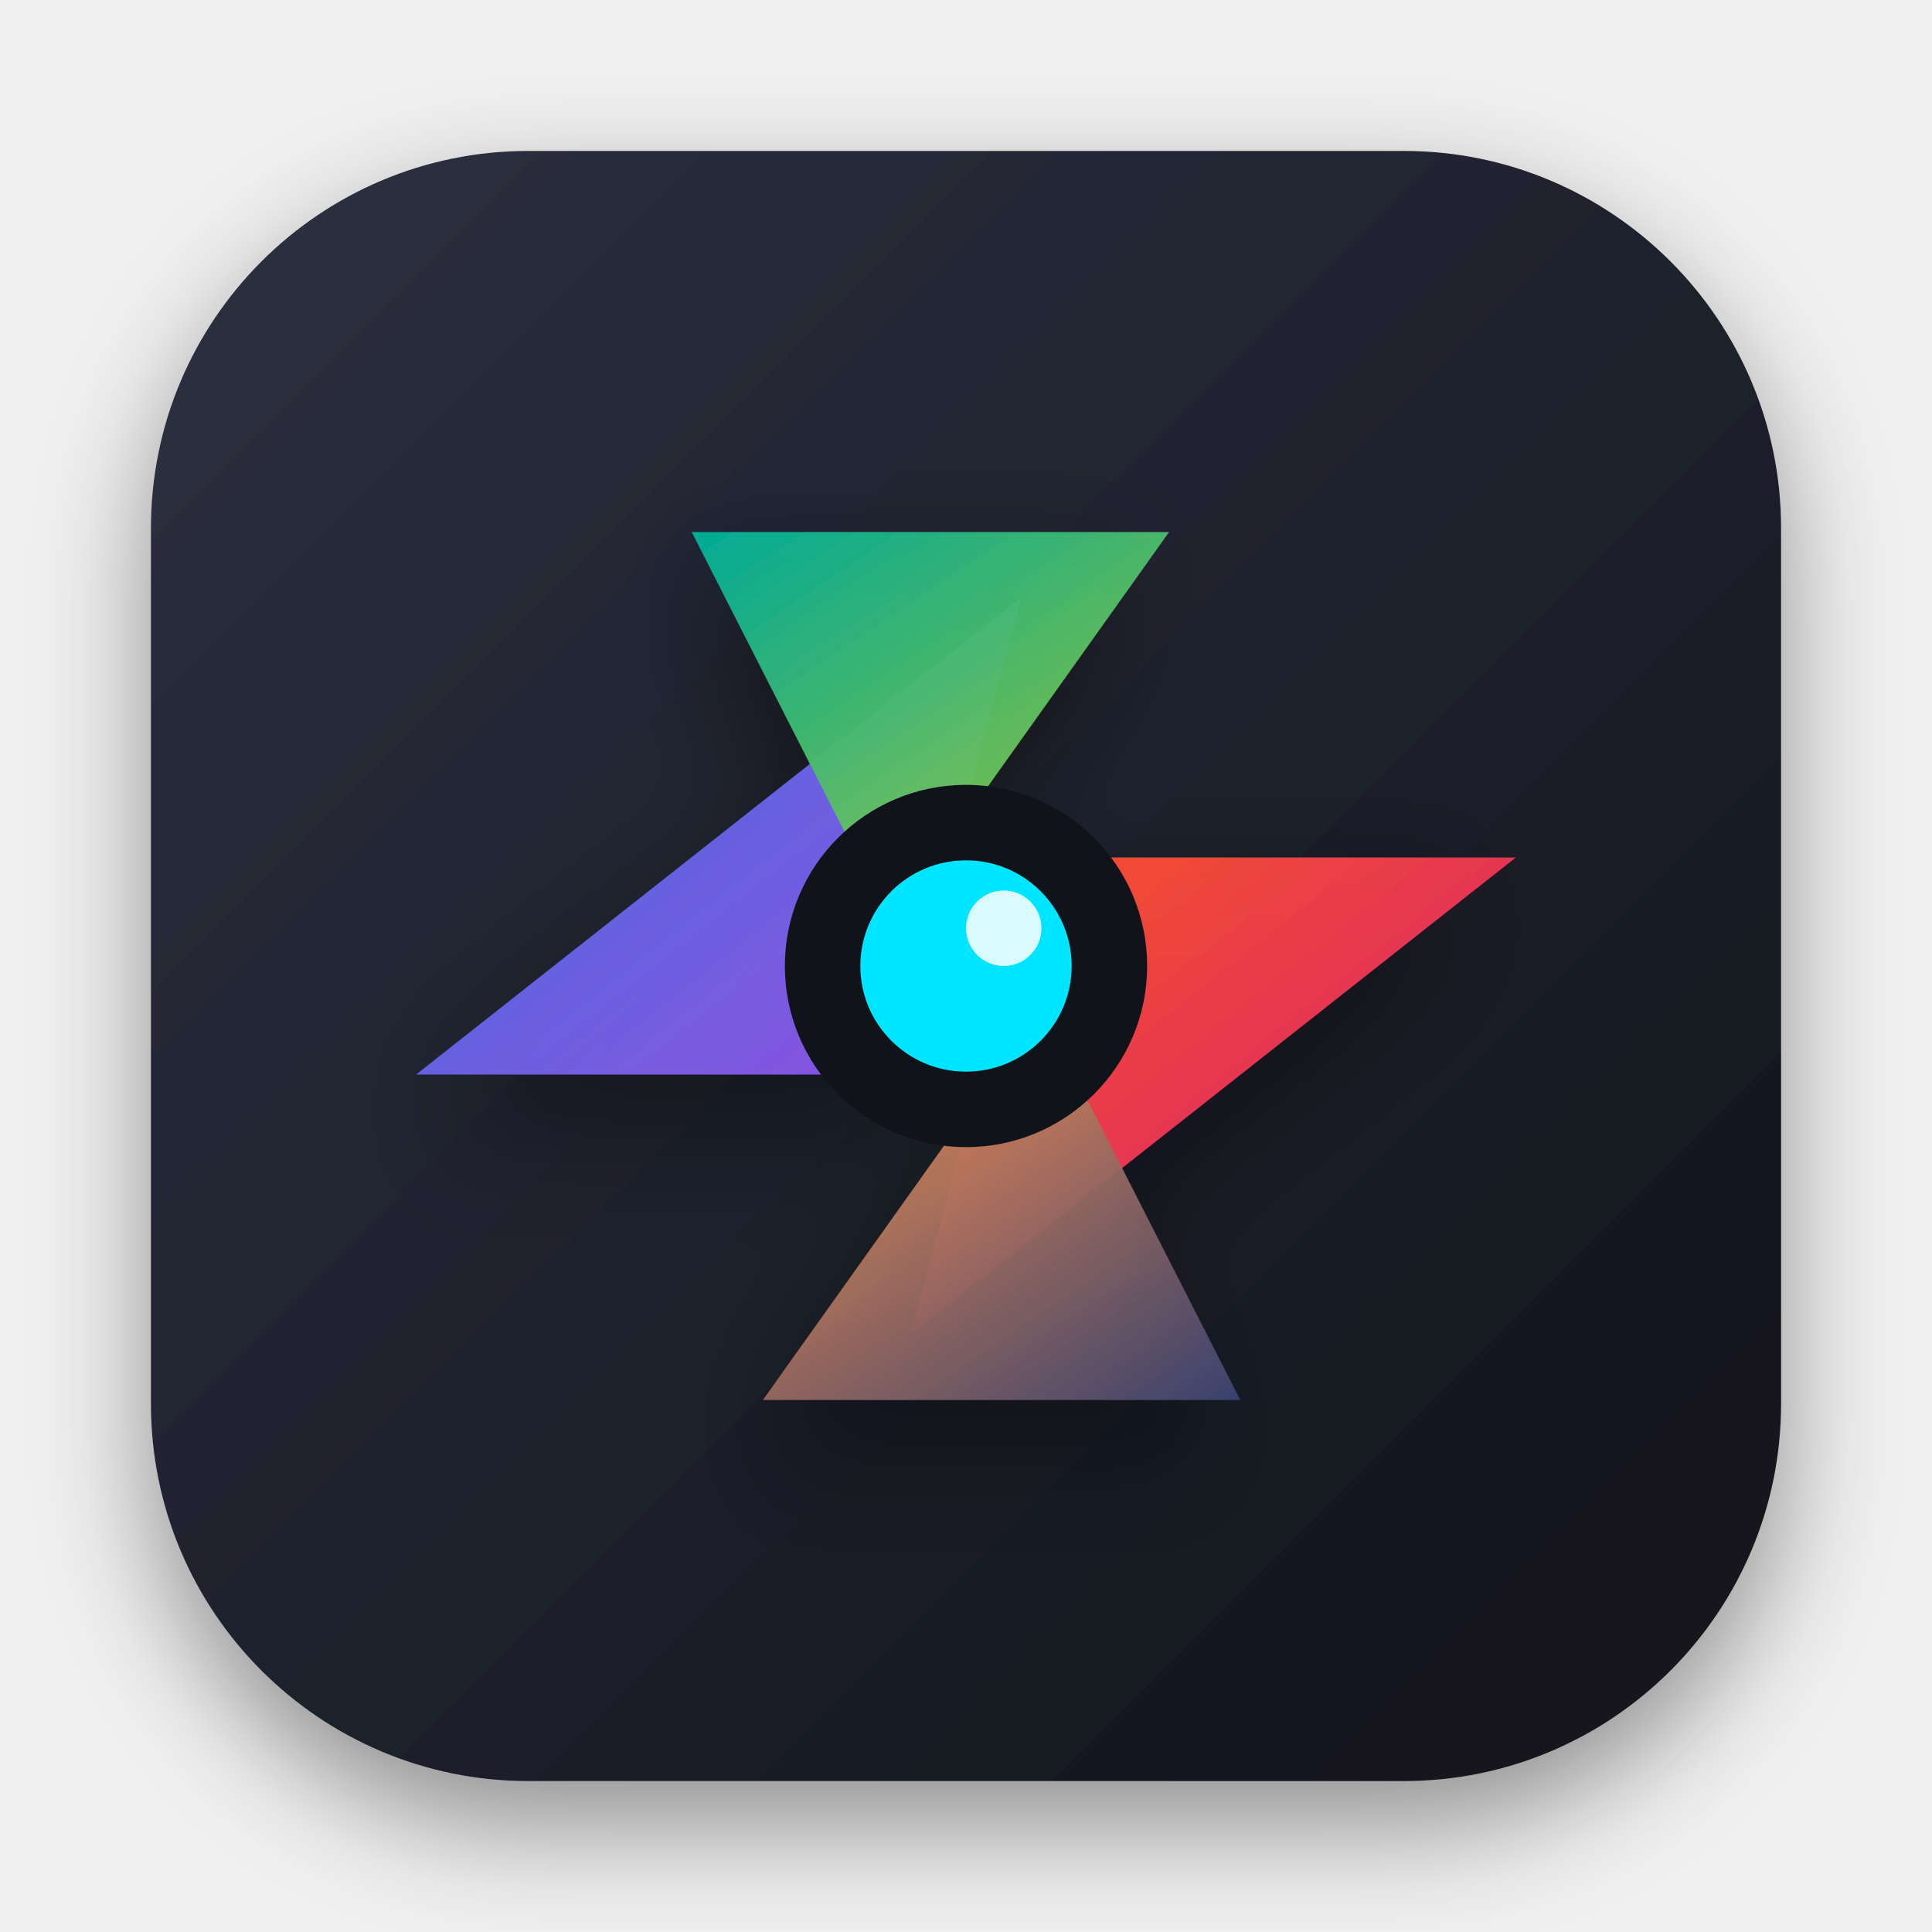
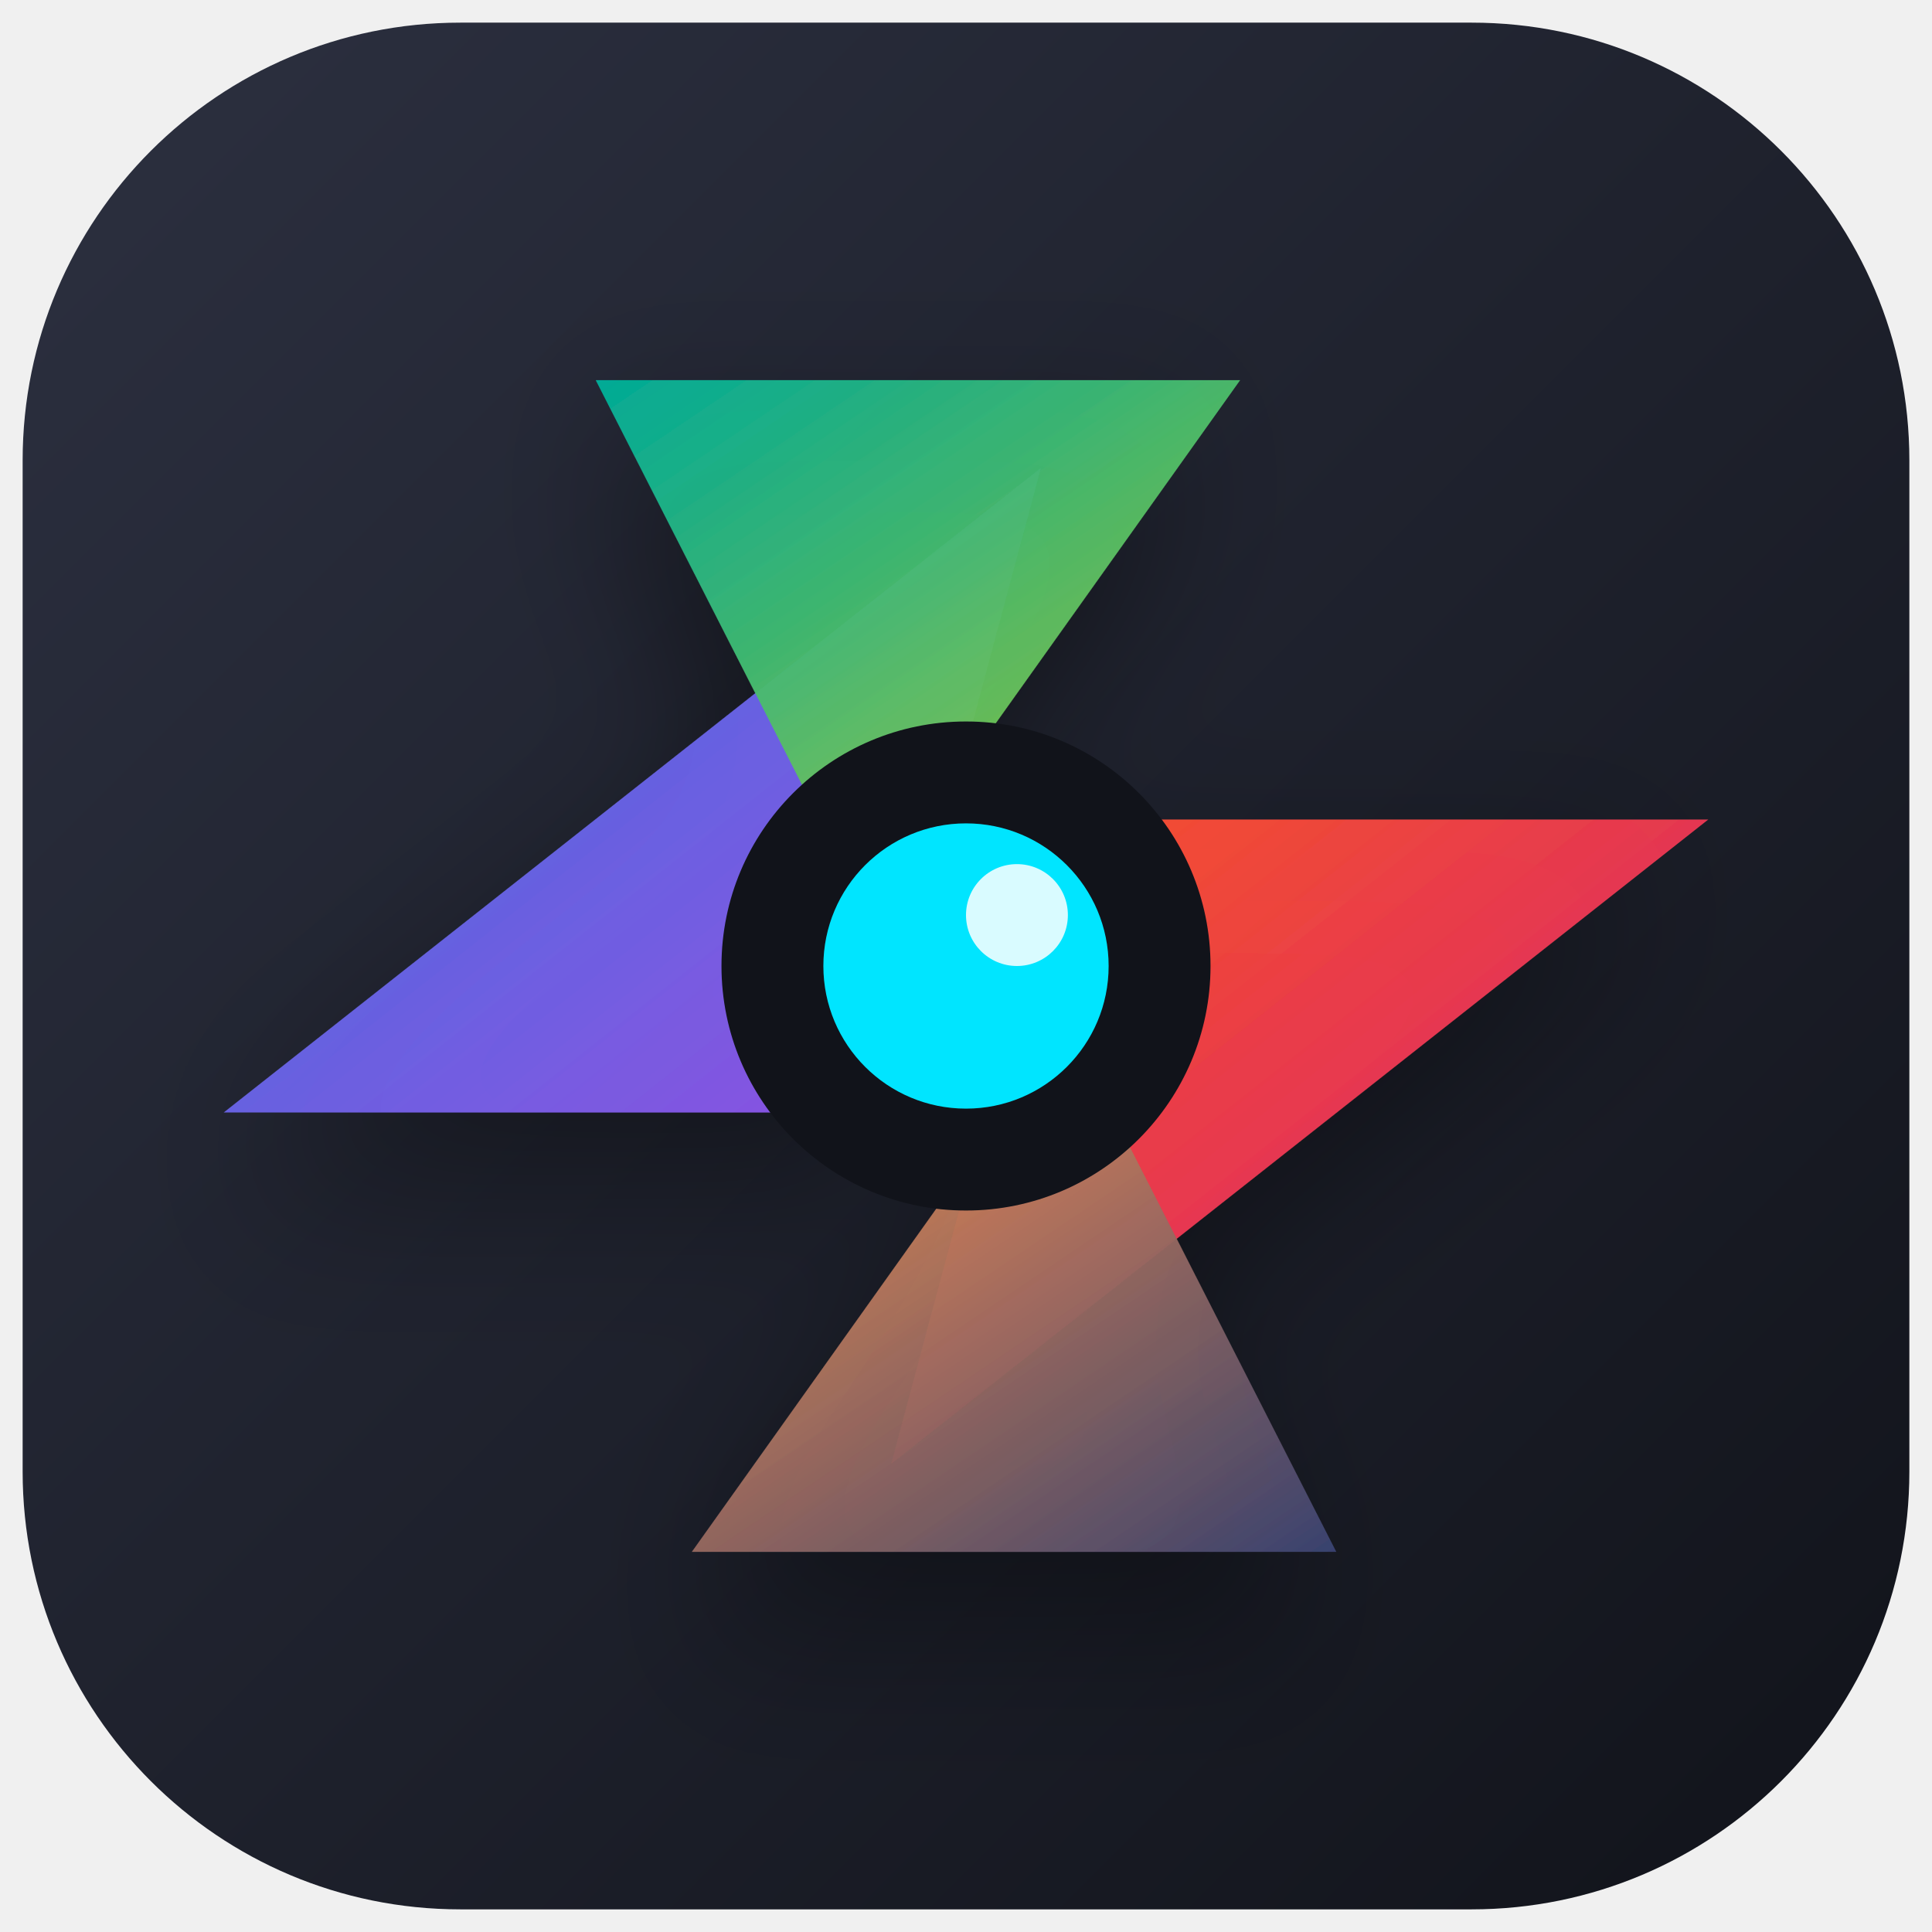
<svg xmlns="http://www.w3.org/2000/svg" viewBox="0 0 512 512" width="512" height="512">
  <defs>
    <linearGradient id="bg" x1="0%" y1="0%" x2="100%" y2="100%">
      <stop offset="0%" stop-color="#2c3040" />
      <stop offset="100%" stop-color="#11131a" />
    </linearGradient>
    <linearGradient id="blade1" x1="0%" y1="0%" x2="100%" y2="100%">
      <stop offset="0%" stop-color="#FF512F" />
      <stop offset="100%" stop-color="#DD2476" />
    </linearGradient>
    <linearGradient id="blade2" x1="0%" y1="0%" x2="100%" y2="100%">
      <stop offset="0%" stop-color="#4776E6" />
      <stop offset="100%" stop-color="#8E54E9" />
    </linearGradient>
    <linearGradient id="blade3" x1="0%" y1="0%" x2="100%" y2="100%">
      <stop offset="0%" stop-color="#00b09b" />
      <stop offset="100%" stop-color="#96c93d" />
    </linearGradient>
    <linearGradient id="blade4" x1="0%" y1="0%" x2="100%" y2="100%">
      <stop offset="0%" stop-color="#F3904F" />
      <stop offset="100%" stop-color="#3B4371" />
    </linearGradient>
    <filter id="shadow" x="-20%" y="-20%" width="140%" height="140%">
      <feDropShadow dx="0" dy="12" stdDeviation="15" flood-color="#000" flood-opacity="0.4" />
    </filter>
  </defs>
-   <rect x="40" y="40" width="432" height="432" rx="100" fill="url(#bg)" filter="url(#shadow)" />
-   <g transform="translate(256, 256) scale(1.15) skewX(-15)" filter="url(#shadow)">
-     <path d="M 10,-25 L 120,-25 L 10,85 Z" fill="url(#blade1)" opacity="0.95" />
-     <path d="M -10,25 L -120,25 L -10,-85 Z" fill="url(#blade2)" opacity="0.95" />
-     <path d="M -20,-10 L -90,-100 L 20,-100 Z" fill="url(#blade3)" opacity="0.95" />
-     <path d="M 20,10 L 90,100 L -20,100 Z" fill="url(#blade4)" opacity="0.95" />
+   <rect x="6" y="6" width="500" height="500" rx="116" fill="url(#bg)" />
+   <g transform="translate(256, 256) scale(1.35) translate(-256, -256)">
+     <g transform="translate(256, 256) scale(1.15) skewX(-15)" filter="url(#shadow)">
+       <path d="M 10,-25 L 120,-25 L 10,85 Z" fill="url(#blade1)" opacity="0.95" />
+       <path d="M -10,25 L -120,25 L -10,-85 Z" fill="url(#blade2)" opacity="0.95" />
+       <path d="M -20,-10 L -90,-100 L 20,-100 Z" fill="url(#blade3)" opacity="0.95" />
+       <path d="M 20,10 L 90,100 L -20,100 Z" fill="url(#blade4)" opacity="0.95" />
+     </g>
+     <circle cx="256" cy="256" r="48" fill="#11131a" />
+     <circle cx="256" cy="256" r="28" fill="#00e5ff" />
+     <circle cx="266" cy="246" r="10" fill="#ffffff" opacity="0.85" />
  </g>
-   <circle cx="256" cy="256" r="48" fill="#11131a" />
-   <circle cx="256" cy="256" r="28" fill="#00e5ff" />
-   <circle cx="266" cy="246" r="10" fill="#ffffff" opacity="0.85" />
</svg>
